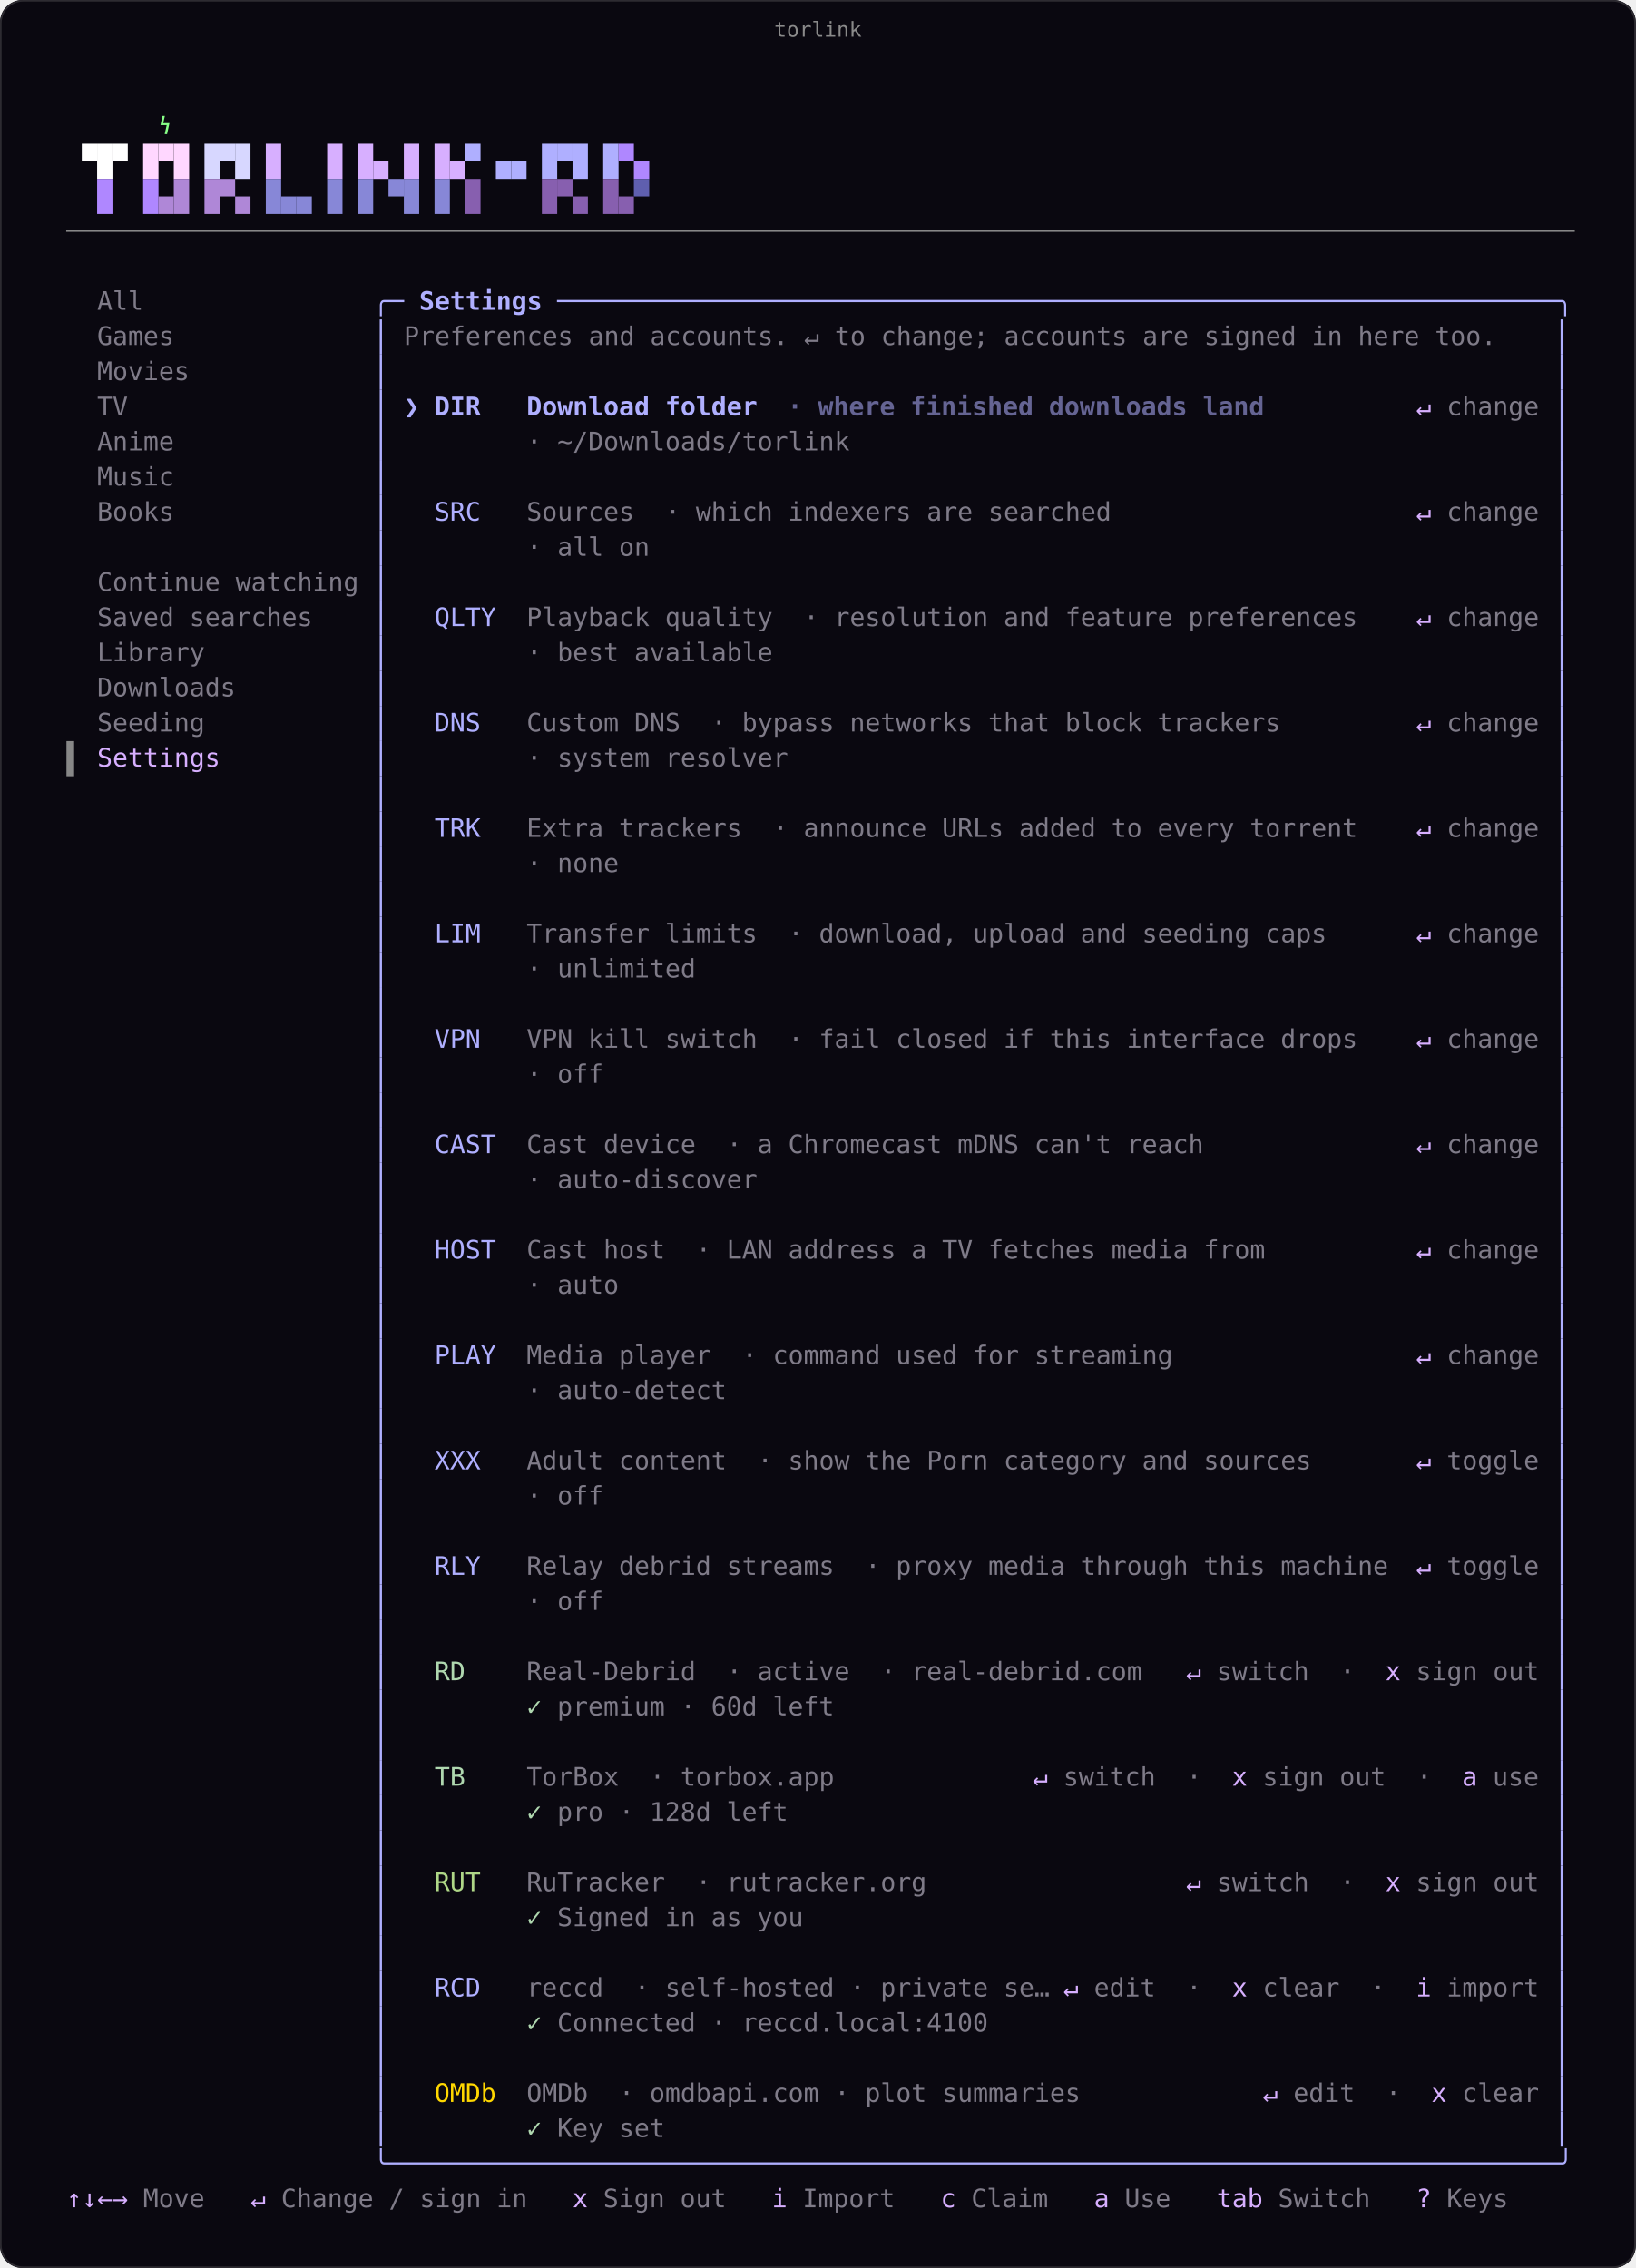
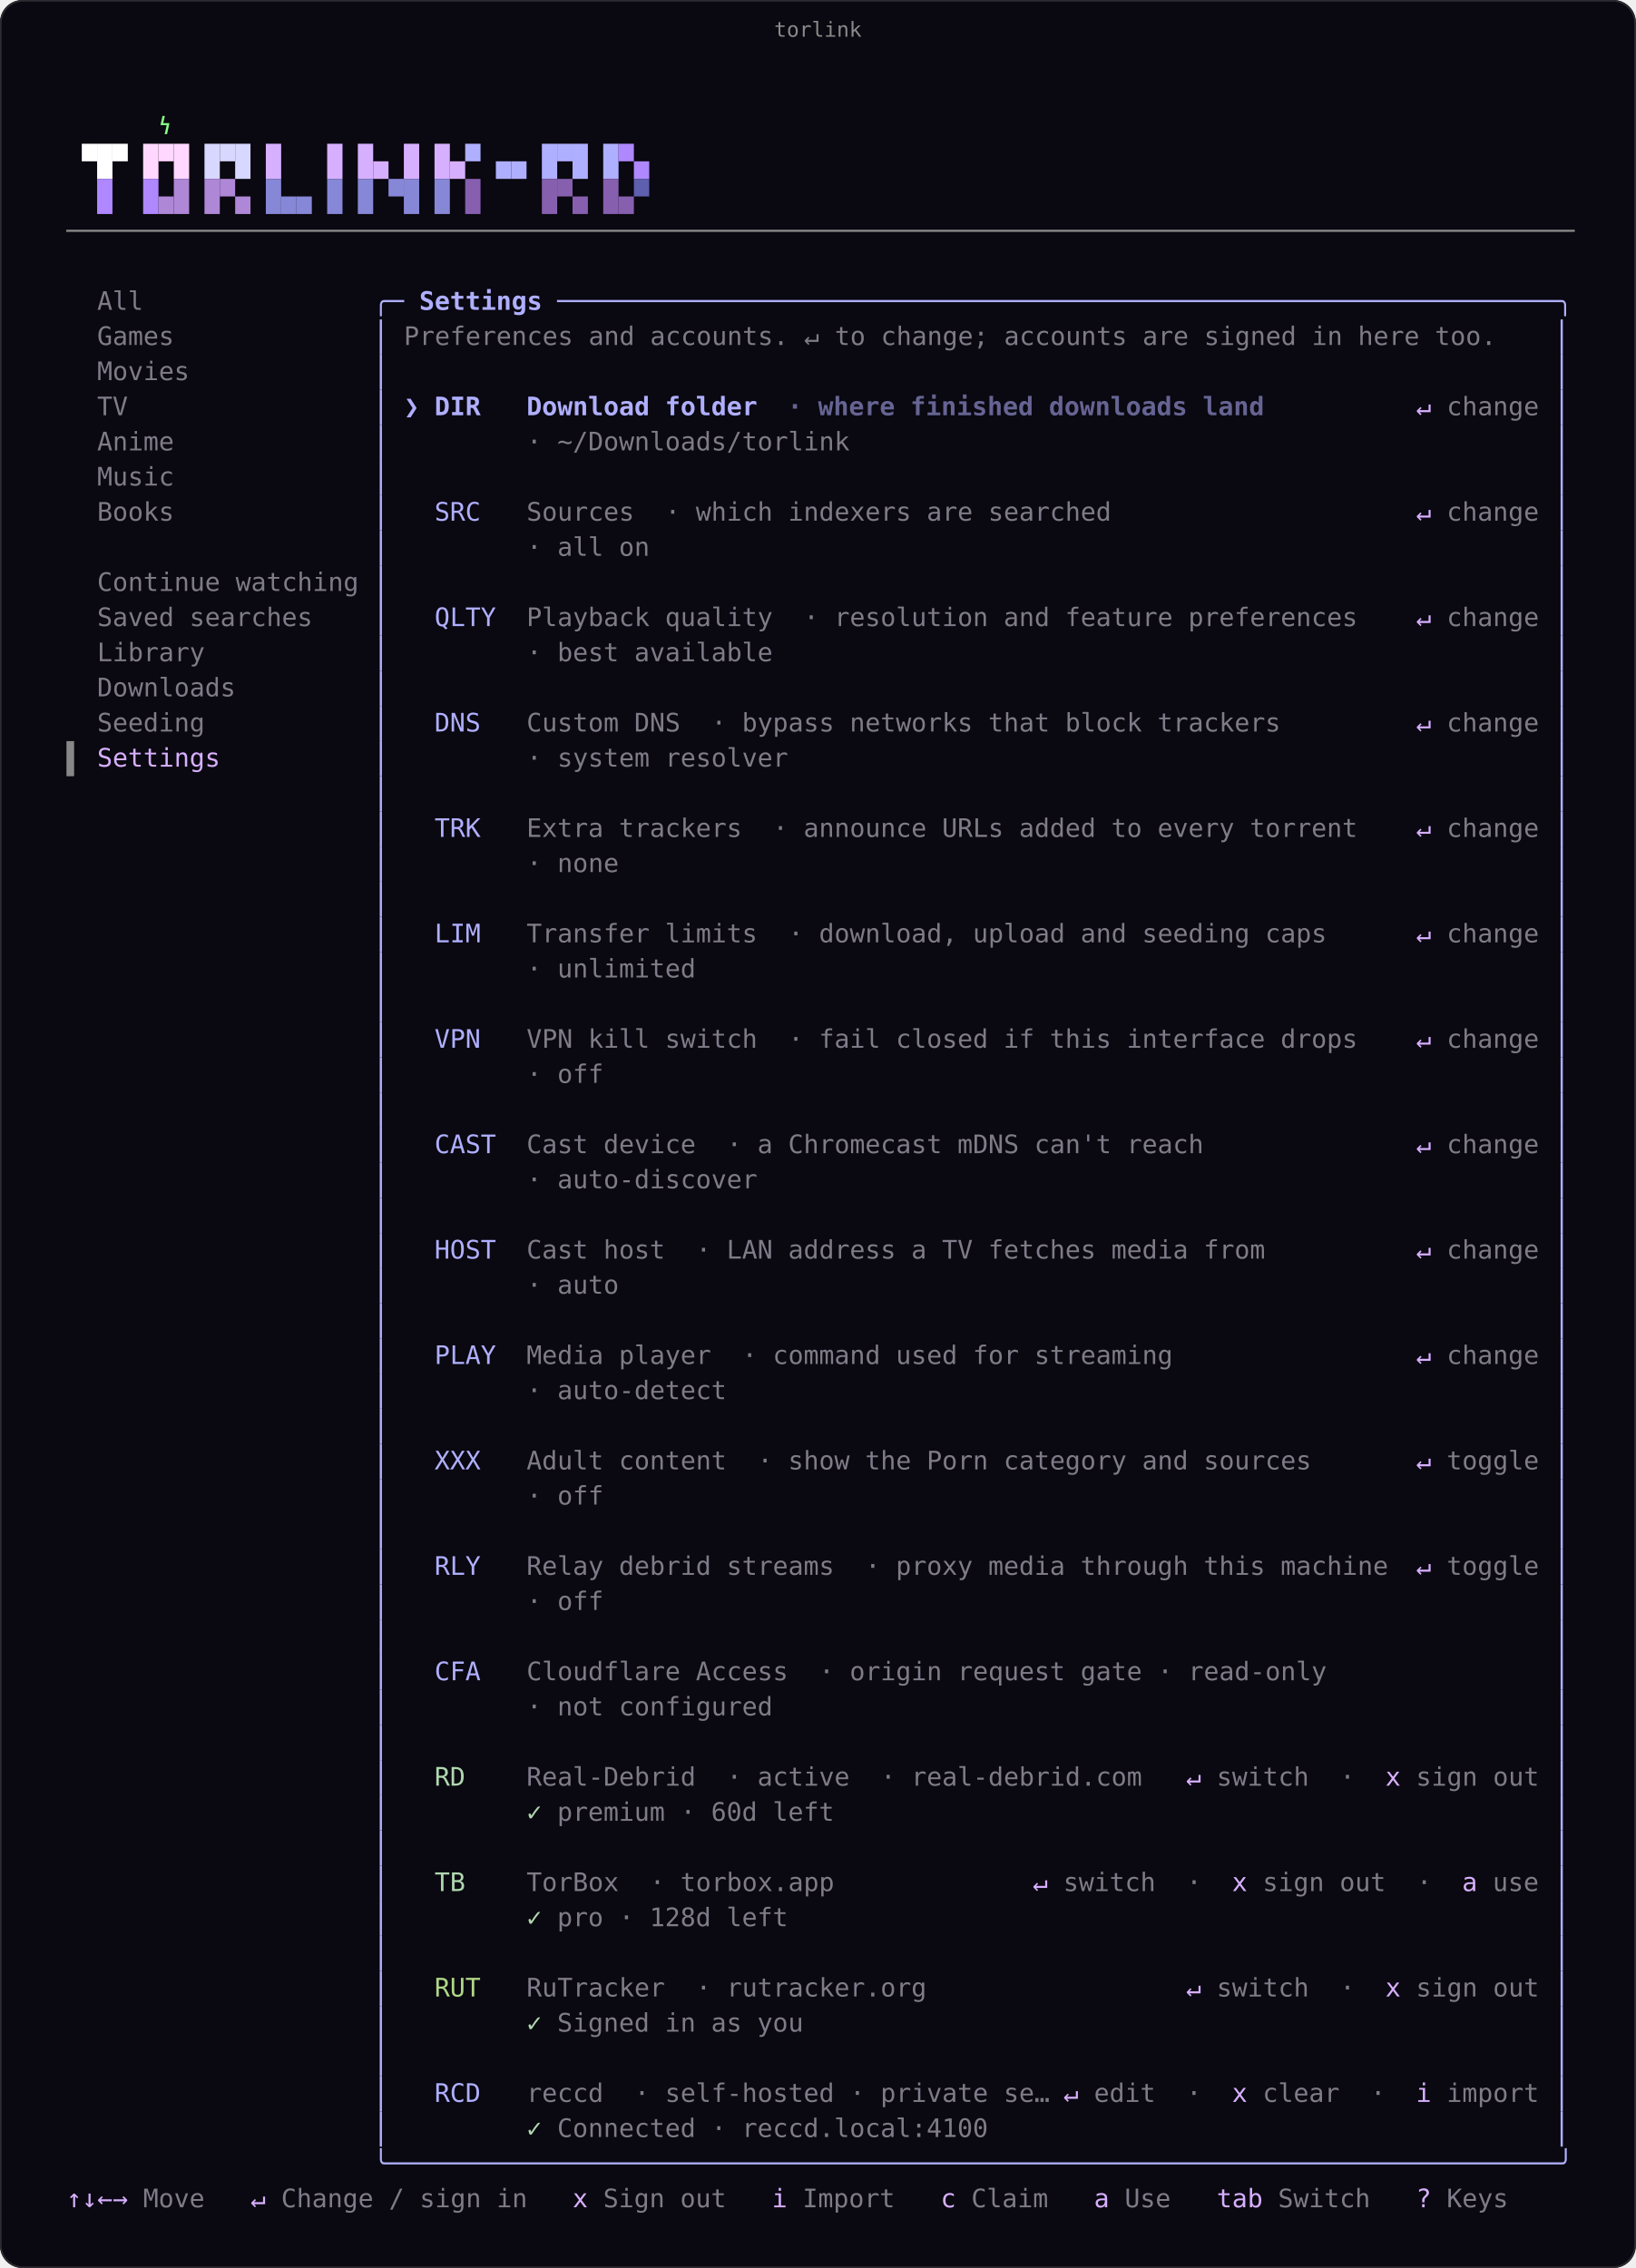
<svg xmlns="http://www.w3.org/2000/svg" width="1024" height="1420" viewBox="0 0 1024 1420" style="max-width: 1024px; width: 100%; height: auto;" role="img">
  <rect width="100%" height="100%" rx="14" fill="#0a0810" />
  <rect x="0.5" y="0.5" width="1023" height="1419" rx="14" fill="none" stroke="#2d2b31" stroke-width="1" />
  <text x="512" y="23" text-anchor="middle" font-family="ui-monospace, &quot;Cascadia Mono&quot;, &quot;SF Mono&quot;, Menlo, Consolas, &quot;DejaVu Sans Mono&quot;, monospace" font-size="13" fill="#8a8a8a">torlink</text>
  <g font-family="ui-monospace, &quot;Cascadia Mono&quot;, &quot;SF Mono&quot;, Menlo, Consolas, &quot;DejaVu Sans Mono&quot;, monospace" font-size="16" fill="#ddd8ea">
    <text x="99.2" y="84" textLength="9.6" lengthAdjust="spacingAndGlyphs" xml:space="preserve" fill="#87ff87" font-weight="600">𐓏</text>
    <rect x="51.2" y="90" width="9.6" height="11" fill="#ffffff" />
    <rect x="60.8" y="90" width="9.6" height="22" fill="#ffffff" />
    <rect x="70.4" y="90" width="9.6" height="11" fill="#ffffff" />
    <rect x="89.6" y="90" width="9.6" height="22" fill="#ffd7ff" />
    <rect x="99.2" y="90" width="9.6" height="11" fill="#ffd7ff" />
    <rect x="108.8" y="90" width="9.6" height="22" fill="#ffd7ff" />
    <rect x="128" y="90" width="9.6" height="22" fill="#d7d7ff" />
    <rect x="137.6" y="90" width="9.6" height="11" fill="#d7d7ff" />
    <rect x="147.2" y="90" width="9.6" height="22" fill="#d7d7ff" />
    <rect x="166.4" y="90" width="9.6" height="22" fill="#d7afff" />
    <rect x="204.8" y="90" width="9.6" height="22" fill="#d7afff" />
    <rect x="224" y="90" width="9.6" height="22" fill="#d7afff" />
    <rect x="233.6" y="101" width="9.6" height="11" fill="#d7afff" />
    <rect x="252.8" y="90" width="9.6" height="22" fill="#d7afff" />
    <rect x="272" y="90" width="9.6" height="22" fill="#d7afff" />
    <rect x="281.6" y="101" width="9.6" height="11" fill="#d7afff" />
    <rect x="291.2" y="90" width="9.6" height="11" fill="#afafff" />
    <rect x="310.4" y="101" width="9.6" height="11" fill="#afafff" />
    <rect x="320" y="101" width="9.6" height="11" fill="#afafff" />
    <rect x="339.2" y="90" width="9.6" height="22" fill="#afafff" />
    <rect x="348.8" y="90" width="9.6" height="11" fill="#afafff" />
    <rect x="358.4" y="90" width="9.6" height="22" fill="#afafff" />
    <rect x="377.6" y="90" width="9.6" height="22" fill="#afafff" />
    <rect x="387.2" y="90" width="9.6" height="11" fill="#af87ff" />
    <rect x="396.8" y="101" width="9.6" height="11" fill="#af87ff" />
    <rect x="60.8" y="112" width="9.6" height="22" fill="#af87ff" />
    <rect x="89.6" y="112" width="9.6" height="22" fill="#af87ff" />
    <rect x="99.2" y="123" width="9.6" height="11" fill="#af87d7" />
    <rect x="108.8" y="112" width="9.6" height="22" fill="#af87d7" />
    <rect x="128" y="112" width="9.6" height="22" fill="#af87d7" />
    <rect x="137.6" y="112" width="9.6" height="11" fill="#af87d7" />
    <rect x="147.2" y="123" width="9.6" height="11" fill="#af87d7" />
    <rect x="166.4" y="112" width="9.6" height="22" fill="#8787d7" />
    <rect x="176" y="123" width="9.6" height="11" fill="#8787d7" />
    <rect x="185.6" y="123" width="9.6" height="11" fill="#8787d7" />
    <rect x="204.8" y="112" width="9.6" height="22" fill="#8787d7" />
    <rect x="224" y="112" width="9.6" height="22" fill="#8787d7" />
    <rect x="243.2" y="112" width="9.6" height="11" fill="#8787d7" />
    <rect x="252.8" y="112" width="9.6" height="22" fill="#8787d7" />
    <rect x="272" y="112" width="9.6" height="22" fill="#8787d7" />
    <rect x="291.2" y="112" width="9.6" height="22" fill="#875faf" />
    <rect x="339.2" y="112" width="9.6" height="22" fill="#875faf" />
    <rect x="348.8" y="112" width="9.6" height="11" fill="#875faf" />
    <rect x="358.4" y="123" width="9.6" height="11" fill="#875faf" />
    <rect x="377.6" y="112" width="9.6" height="22" fill="#875faf" />
    <rect x="387.2" y="123" width="9.6" height="11" fill="#875faf" />
    <rect x="396.8" y="112" width="9.6" height="11" fill="#5f5faf" />
    <text x="41.6" y="150" textLength="940.8" lengthAdjust="spacingAndGlyphs" xml:space="preserve" fill="#878787">──────────────────────────────────────────────────────────────────────────────────────────────────</text>
    <text x="60.8" y="194" textLength="28.8" lengthAdjust="spacingAndGlyphs" xml:space="preserve" fill-opacity="0.55">All</text>
    <text x="233.6" y="194" textLength="19.2" lengthAdjust="spacingAndGlyphs" xml:space="preserve" fill="#afafff">╭─</text>
    <text x="262.4" y="194" textLength="76.8" lengthAdjust="spacingAndGlyphs" xml:space="preserve" fill="#afafff" font-weight="600">Settings</text>
    <text x="348.8" y="194" textLength="633.6" lengthAdjust="spacingAndGlyphs" xml:space="preserve" fill="#afafff">─────────────────────────────────────────────────────────────────╮</text>
    <text x="60.8" y="216" textLength="48" lengthAdjust="spacingAndGlyphs" xml:space="preserve" fill-opacity="0.55">Games</text>
    <rect x="237.7" y="200" width="1.4" height="22" fill="#afafff" />
    <text x="252.8" y="216" textLength="681.6" lengthAdjust="spacingAndGlyphs" xml:space="preserve" fill-opacity="0.55">Preferences and accounts. ↵ to change; accounts are signed in here too.</text>
    <rect x="976.9" y="200" width="1.4" height="22" fill="#afafff" />
    <text x="60.8" y="238" textLength="57.6" lengthAdjust="spacingAndGlyphs" xml:space="preserve" fill-opacity="0.55">Movies</text>
    <rect x="237.7" y="222" width="1.4" height="22" fill="#afafff" />
    <rect x="976.9" y="222" width="1.4" height="22" fill="#afafff" />
    <text x="60.8" y="260" textLength="19.2" lengthAdjust="spacingAndGlyphs" xml:space="preserve" fill-opacity="0.55">TV</text>
    <rect x="237.7" y="244" width="1.4" height="22" fill="#afafff" />
    <text x="252.8" y="260" textLength="9.6" lengthAdjust="spacingAndGlyphs" xml:space="preserve" fill="#afafff" font-weight="600">❯</text>
    <text x="272" y="260" textLength="28.8" lengthAdjust="spacingAndGlyphs" xml:space="preserve" fill="#afafff" font-weight="600">DIR</text>
    <text x="329.6" y="260" textLength="144" lengthAdjust="spacingAndGlyphs" xml:space="preserve" fill="#afafff" font-weight="600">Download folder</text>
    <text x="492.8" y="260" textLength="297.6" lengthAdjust="spacingAndGlyphs" xml:space="preserve" fill="#afafff" fill-opacity="0.55" font-weight="600">· where finished downloads land</text>
    <text x="886.4" y="260" textLength="9.6" lengthAdjust="spacingAndGlyphs" xml:space="preserve" fill="#d7afff">↵</text>
    <text x="905.6" y="260" textLength="57.6" lengthAdjust="spacingAndGlyphs" xml:space="preserve" fill-opacity="0.55">change</text>
    <rect x="976.9" y="244" width="1.4" height="22" fill="#afafff" />
    <text x="60.8" y="282" textLength="48" lengthAdjust="spacingAndGlyphs" xml:space="preserve" fill-opacity="0.55">Anime</text>
    <rect x="237.7" y="266" width="1.4" height="22" fill="#afafff" />
    <text x="329.6" y="282" textLength="201.6" lengthAdjust="spacingAndGlyphs" xml:space="preserve" fill-opacity="0.55">· ~/Downloads/torlink</text>
    <rect x="976.9" y="266" width="1.4" height="22" fill="#afafff" />
    <text x="60.8" y="304" textLength="48" lengthAdjust="spacingAndGlyphs" xml:space="preserve" fill-opacity="0.55">Music</text>
    <rect x="237.7" y="288" width="1.4" height="22" fill="#afafff" />
    <rect x="976.9" y="288" width="1.4" height="22" fill="#afafff" />
    <text x="60.8" y="326" textLength="48" lengthAdjust="spacingAndGlyphs" xml:space="preserve" fill-opacity="0.55">Books</text>
    <rect x="237.7" y="310" width="1.4" height="22" fill="#afafff" />
    <text x="272" y="326" textLength="28.8" lengthAdjust="spacingAndGlyphs" xml:space="preserve" fill="#afafff">SRC</text>
    <text x="329.6" y="326" textLength="364.8" lengthAdjust="spacingAndGlyphs" xml:space="preserve" fill-opacity="0.55">Sources  · which indexers are searched</text>
    <text x="886.4" y="326" textLength="9.6" lengthAdjust="spacingAndGlyphs" xml:space="preserve" fill="#d7afff">↵</text>
    <text x="905.6" y="326" textLength="57.6" lengthAdjust="spacingAndGlyphs" xml:space="preserve" fill-opacity="0.55">change</text>
    <rect x="976.9" y="310" width="1.4" height="22" fill="#afafff" />
    <rect x="237.7" y="332" width="1.4" height="22" fill="#afafff" />
    <text x="329.6" y="348" textLength="76.8" lengthAdjust="spacingAndGlyphs" xml:space="preserve" fill-opacity="0.55">· all on</text>
    <rect x="976.9" y="332" width="1.4" height="22" fill="#afafff" />
    <text x="60.8" y="370" textLength="163.2" lengthAdjust="spacingAndGlyphs" xml:space="preserve" fill-opacity="0.55">Continue watching</text>
    <rect x="237.7" y="354" width="1.4" height="22" fill="#afafff" />
    <rect x="976.9" y="354" width="1.4" height="22" fill="#afafff" />
    <text x="60.8" y="392" textLength="134.4" lengthAdjust="spacingAndGlyphs" xml:space="preserve" fill-opacity="0.55">Saved searches</text>
    <rect x="237.7" y="376" width="1.4" height="22" fill="#afafff" />
    <text x="272" y="392" textLength="38.4" lengthAdjust="spacingAndGlyphs" xml:space="preserve" fill="#afafff">QLTY</text>
    <text x="329.6" y="392" textLength="518.4" lengthAdjust="spacingAndGlyphs" xml:space="preserve" fill-opacity="0.55">Playback quality  · resolution and feature preferences</text>
    <text x="886.4" y="392" textLength="9.6" lengthAdjust="spacingAndGlyphs" xml:space="preserve" fill="#d7afff">↵</text>
    <text x="905.6" y="392" textLength="57.6" lengthAdjust="spacingAndGlyphs" xml:space="preserve" fill-opacity="0.55">change</text>
    <rect x="976.9" y="376" width="1.4" height="22" fill="#afafff" />
    <text x="60.8" y="414" textLength="67.2" lengthAdjust="spacingAndGlyphs" xml:space="preserve" fill-opacity="0.55">Library</text>
    <rect x="237.7" y="398" width="1.4" height="22" fill="#afafff" />
    <text x="329.6" y="414" textLength="153.6" lengthAdjust="spacingAndGlyphs" xml:space="preserve" fill-opacity="0.55">· best available</text>
    <rect x="976.9" y="398" width="1.4" height="22" fill="#afafff" />
    <text x="60.8" y="436" textLength="86.4" lengthAdjust="spacingAndGlyphs" xml:space="preserve" fill-opacity="0.55">Downloads</text>
    <rect x="237.7" y="420" width="1.4" height="22" fill="#afafff" />
    <rect x="976.9" y="420" width="1.4" height="22" fill="#afafff" />
    <text x="60.8" y="458" textLength="67.2" lengthAdjust="spacingAndGlyphs" xml:space="preserve" fill-opacity="0.55">Seeding</text>
    <rect x="237.7" y="442" width="1.4" height="22" fill="#afafff" />
    <text x="272" y="458" textLength="28.8" lengthAdjust="spacingAndGlyphs" xml:space="preserve" fill="#afafff">DNS</text>
    <text x="329.6" y="458" textLength="470.4" lengthAdjust="spacingAndGlyphs" xml:space="preserve" fill-opacity="0.55">Custom DNS  · bypass networks that block trackers</text>
    <text x="886.4" y="458" textLength="9.6" lengthAdjust="spacingAndGlyphs" xml:space="preserve" fill="#d7afff">↵</text>
    <text x="905.6" y="458" textLength="57.6" lengthAdjust="spacingAndGlyphs" xml:space="preserve" fill-opacity="0.55">change</text>
    <rect x="976.9" y="442" width="1.4" height="22" fill="#afafff" />
    <rect x="41.6" y="464" width="4.8" height="22" fill="#878787" />
    <text x="60.8" y="480" textLength="76.8" lengthAdjust="spacingAndGlyphs" xml:space="preserve" fill="#d7afff">Settings</text>
    <rect x="237.7" y="464" width="1.4" height="22" fill="#afafff" />
    <text x="329.6" y="480" textLength="163.2" lengthAdjust="spacingAndGlyphs" xml:space="preserve" fill-opacity="0.55">· system resolver</text>
    <rect x="976.9" y="464" width="1.4" height="22" fill="#afafff" />
    <rect x="237.7" y="486" width="1.4" height="22" fill="#afafff" />
    <rect x="976.9" y="486" width="1.4" height="22" fill="#afafff" />
    <rect x="237.7" y="508" width="1.4" height="22" fill="#afafff" />
    <text x="272" y="524" textLength="28.8" lengthAdjust="spacingAndGlyphs" xml:space="preserve" fill="#afafff">TRK</text>
    <text x="329.6" y="524" textLength="518.4" lengthAdjust="spacingAndGlyphs" xml:space="preserve" fill-opacity="0.55">Extra trackers  · announce URLs added to every torrent</text>
    <text x="886.4" y="524" textLength="9.6" lengthAdjust="spacingAndGlyphs" xml:space="preserve" fill="#d7afff">↵</text>
    <text x="905.6" y="524" textLength="57.6" lengthAdjust="spacingAndGlyphs" xml:space="preserve" fill-opacity="0.55">change</text>
    <rect x="976.9" y="508" width="1.4" height="22" fill="#afafff" />
    <rect x="237.7" y="530" width="1.4" height="22" fill="#afafff" />
    <text x="329.6" y="546" textLength="57.6" lengthAdjust="spacingAndGlyphs" xml:space="preserve" fill-opacity="0.55">· none</text>
    <rect x="976.9" y="530" width="1.4" height="22" fill="#afafff" />
    <rect x="237.7" y="552" width="1.4" height="22" fill="#afafff" />
    <rect x="976.9" y="552" width="1.4" height="22" fill="#afafff" />
    <rect x="237.7" y="574" width="1.4" height="22" fill="#afafff" />
    <text x="272" y="590" textLength="28.8" lengthAdjust="spacingAndGlyphs" xml:space="preserve" fill="#afafff">LIM</text>
    <text x="329.6" y="590" textLength="499.2" lengthAdjust="spacingAndGlyphs" xml:space="preserve" fill-opacity="0.55">Transfer limits  · download, upload and seeding caps</text>
    <text x="886.4" y="590" textLength="9.6" lengthAdjust="spacingAndGlyphs" xml:space="preserve" fill="#d7afff">↵</text>
    <text x="905.6" y="590" textLength="57.6" lengthAdjust="spacingAndGlyphs" xml:space="preserve" fill-opacity="0.55">change</text>
    <rect x="976.9" y="574" width="1.4" height="22" fill="#afafff" />
    <rect x="237.7" y="596" width="1.4" height="22" fill="#afafff" />
    <text x="329.6" y="612" textLength="105.6" lengthAdjust="spacingAndGlyphs" xml:space="preserve" fill-opacity="0.55">· unlimited</text>
    <rect x="976.9" y="596" width="1.4" height="22" fill="#afafff" />
    <rect x="237.7" y="618" width="1.4" height="22" fill="#afafff" />
    <rect x="976.9" y="618" width="1.4" height="22" fill="#afafff" />
    <rect x="237.7" y="640" width="1.4" height="22" fill="#afafff" />
    <text x="272" y="656" textLength="28.8" lengthAdjust="spacingAndGlyphs" xml:space="preserve" fill="#afafff">VPN</text>
    <text x="329.6" y="656" textLength="518.4" lengthAdjust="spacingAndGlyphs" xml:space="preserve" fill-opacity="0.55">VPN kill switch  · fail closed if this interface drops</text>
    <text x="886.4" y="656" textLength="9.6" lengthAdjust="spacingAndGlyphs" xml:space="preserve" fill="#d7afff">↵</text>
    <text x="905.6" y="656" textLength="57.6" lengthAdjust="spacingAndGlyphs" xml:space="preserve" fill-opacity="0.55">change</text>
    <rect x="976.9" y="640" width="1.4" height="22" fill="#afafff" />
    <rect x="237.7" y="662" width="1.4" height="22" fill="#afafff" />
    <text x="329.6" y="678" textLength="48" lengthAdjust="spacingAndGlyphs" xml:space="preserve" fill-opacity="0.55">· off</text>
    <rect x="976.9" y="662" width="1.4" height="22" fill="#afafff" />
    <rect x="237.7" y="684" width="1.4" height="22" fill="#afafff" />
    <rect x="976.9" y="684" width="1.4" height="22" fill="#afafff" />
    <rect x="237.7" y="706" width="1.4" height="22" fill="#afafff" />
    <text x="272" y="722" textLength="38.4" lengthAdjust="spacingAndGlyphs" xml:space="preserve" fill="#afafff">CAST</text>
    <text x="329.6" y="722" textLength="422.4" lengthAdjust="spacingAndGlyphs" xml:space="preserve" fill-opacity="0.55">Cast device  · a Chromecast mDNS can't reach</text>
    <text x="886.4" y="722" textLength="9.6" lengthAdjust="spacingAndGlyphs" xml:space="preserve" fill="#d7afff">↵</text>
    <text x="905.6" y="722" textLength="57.6" lengthAdjust="spacingAndGlyphs" xml:space="preserve" fill-opacity="0.55">change</text>
    <rect x="976.9" y="706" width="1.4" height="22" fill="#afafff" />
    <rect x="237.7" y="728" width="1.4" height="22" fill="#afafff" />
    <text x="329.6" y="744" textLength="144" lengthAdjust="spacingAndGlyphs" xml:space="preserve" fill-opacity="0.55">· auto-discover</text>
    <rect x="976.9" y="728" width="1.4" height="22" fill="#afafff" />
    <rect x="237.7" y="750" width="1.4" height="22" fill="#afafff" />
    <rect x="976.9" y="750" width="1.4" height="22" fill="#afafff" />
    <rect x="237.7" y="772" width="1.4" height="22" fill="#afafff" />
    <text x="272" y="788" textLength="38.4" lengthAdjust="spacingAndGlyphs" xml:space="preserve" fill="#afafff">HOST</text>
    <text x="329.6" y="788" textLength="460.8" lengthAdjust="spacingAndGlyphs" xml:space="preserve" fill-opacity="0.55">Cast host  · LAN address a TV fetches media from</text>
    <text x="886.4" y="788" textLength="9.6" lengthAdjust="spacingAndGlyphs" xml:space="preserve" fill="#d7afff">↵</text>
    <text x="905.6" y="788" textLength="57.6" lengthAdjust="spacingAndGlyphs" xml:space="preserve" fill-opacity="0.55">change</text>
    <rect x="976.9" y="772" width="1.4" height="22" fill="#afafff" />
    <rect x="237.7" y="794" width="1.4" height="22" fill="#afafff" />
    <text x="329.6" y="810" textLength="57.6" lengthAdjust="spacingAndGlyphs" xml:space="preserve" fill-opacity="0.55">· auto</text>
    <rect x="976.9" y="794" width="1.4" height="22" fill="#afafff" />
    <rect x="237.7" y="816" width="1.4" height="22" fill="#afafff" />
    <rect x="976.9" y="816" width="1.4" height="22" fill="#afafff" />
    <rect x="237.7" y="838" width="1.4" height="22" fill="#afafff" />
    <text x="272" y="854" textLength="38.4" lengthAdjust="spacingAndGlyphs" xml:space="preserve" fill="#afafff">PLAY</text>
    <text x="329.6" y="854" textLength="403.2" lengthAdjust="spacingAndGlyphs" xml:space="preserve" fill-opacity="0.55">Media player  · command used for streaming</text>
    <text x="886.4" y="854" textLength="9.6" lengthAdjust="spacingAndGlyphs" xml:space="preserve" fill="#d7afff">↵</text>
    <text x="905.6" y="854" textLength="57.6" lengthAdjust="spacingAndGlyphs" xml:space="preserve" fill-opacity="0.55">change</text>
    <rect x="976.9" y="838" width="1.4" height="22" fill="#afafff" />
    <rect x="237.7" y="860" width="1.4" height="22" fill="#afafff" />
    <text x="329.6" y="876" textLength="124.8" lengthAdjust="spacingAndGlyphs" xml:space="preserve" fill-opacity="0.55">· auto-detect</text>
    <rect x="976.9" y="860" width="1.4" height="22" fill="#afafff" />
    <rect x="237.7" y="882" width="1.4" height="22" fill="#afafff" />
    <rect x="976.9" y="882" width="1.4" height="22" fill="#afafff" />
    <rect x="237.7" y="904" width="1.4" height="22" fill="#afafff" />
    <text x="272" y="920" textLength="28.8" lengthAdjust="spacingAndGlyphs" xml:space="preserve" fill="#afafff">XXX</text>
    <text x="329.6" y="920" textLength="489.6" lengthAdjust="spacingAndGlyphs" xml:space="preserve" fill-opacity="0.55">Adult content  · show the Porn category and sources</text>
    <text x="886.4" y="920" textLength="9.6" lengthAdjust="spacingAndGlyphs" xml:space="preserve" fill="#d7afff">↵</text>
    <text x="905.6" y="920" textLength="57.6" lengthAdjust="spacingAndGlyphs" xml:space="preserve" fill-opacity="0.55">toggle</text>
    <rect x="976.9" y="904" width="1.4" height="22" fill="#afafff" />
    <rect x="237.7" y="926" width="1.4" height="22" fill="#afafff" />
    <text x="329.6" y="942" textLength="48" lengthAdjust="spacingAndGlyphs" xml:space="preserve" fill-opacity="0.55">· off</text>
    <rect x="976.9" y="926" width="1.4" height="22" fill="#afafff" />
    <rect x="237.7" y="948" width="1.4" height="22" fill="#afafff" />
    <rect x="976.9" y="948" width="1.4" height="22" fill="#afafff" />
    <rect x="237.7" y="970" width="1.4" height="22" fill="#afafff" />
    <text x="272" y="986" textLength="28.8" lengthAdjust="spacingAndGlyphs" xml:space="preserve" fill="#afafff">RLY</text>
    <text x="329.6" y="986" textLength="537.6" lengthAdjust="spacingAndGlyphs" xml:space="preserve" fill-opacity="0.55">Relay debrid streams  · proxy media through this machine</text>
    <text x="886.4" y="986" textLength="9.6" lengthAdjust="spacingAndGlyphs" xml:space="preserve" fill="#d7afff">↵</text>
    <text x="905.6" y="986" textLength="57.6" lengthAdjust="spacingAndGlyphs" xml:space="preserve" fill-opacity="0.55">toggle</text>
    <rect x="976.9" y="970" width="1.4" height="22" fill="#afafff" />
    <rect x="237.7" y="992" width="1.4" height="22" fill="#afafff" />
    <text x="329.6" y="1008" textLength="48" lengthAdjust="spacingAndGlyphs" xml:space="preserve" fill-opacity="0.55">· off</text>
    <rect x="976.9" y="992" width="1.4" height="22" fill="#afafff" />
    <rect x="237.7" y="1014" width="1.4" height="22" fill="#afafff" />
    <rect x="976.9" y="1014" width="1.4" height="22" fill="#afafff" />
    <rect x="237.7" y="1036" width="1.4" height="22" fill="#afafff" />
-     <text x="272" y="1052" textLength="19.2" lengthAdjust="spacingAndGlyphs" xml:space="preserve" fill="#afd7af">RD</text>
-     <text x="329.6" y="1052" textLength="384" lengthAdjust="spacingAndGlyphs" xml:space="preserve" fill-opacity="0.55">Real-Debrid  · active  · real-debrid.com</text>
-     <text x="742.4" y="1052" textLength="9.6" lengthAdjust="spacingAndGlyphs" xml:space="preserve" fill="#d7afff">↵</text>
-     <text x="761.6" y="1052" textLength="86.4" lengthAdjust="spacingAndGlyphs" xml:space="preserve" fill-opacity="0.55">switch  ·</text>
-     <text x="867.2" y="1052" textLength="9.6" lengthAdjust="spacingAndGlyphs" xml:space="preserve" fill="#d7afff">x</text>
-     <text x="886.4" y="1052" textLength="76.8" lengthAdjust="spacingAndGlyphs" xml:space="preserve" fill-opacity="0.55">sign out</text>
+     <text x="272" y="1052" textLength="28.8" lengthAdjust="spacingAndGlyphs" xml:space="preserve" fill="#afafff">CFA</text>
+     <text x="329.6" y="1052" textLength="499.2" lengthAdjust="spacingAndGlyphs" xml:space="preserve" fill-opacity="0.55">Cloudflare Access  · origin request gate · read-only</text>
    <rect x="976.9" y="1036" width="1.4" height="22" fill="#afafff" />
    <rect x="237.7" y="1058" width="1.4" height="22" fill="#afafff" />
-     <text x="329.6" y="1074" textLength="9.6" lengthAdjust="spacingAndGlyphs" xml:space="preserve" fill="#afd7af">✓</text>
-     <text x="348.8" y="1074" textLength="172.8" lengthAdjust="spacingAndGlyphs" xml:space="preserve" fill-opacity="0.55">premium · 60d left</text>
+     <text x="329.6" y="1074" textLength="153.6" lengthAdjust="spacingAndGlyphs" xml:space="preserve" fill-opacity="0.55">· not configured</text>
    <rect x="976.9" y="1058" width="1.4" height="22" fill="#afafff" />
    <rect x="237.7" y="1080" width="1.4" height="22" fill="#afafff" />
    <rect x="976.9" y="1080" width="1.4" height="22" fill="#afafff" />
    <rect x="237.7" y="1102" width="1.4" height="22" fill="#afafff" />
-     <text x="272" y="1118" textLength="19.2" lengthAdjust="spacingAndGlyphs" xml:space="preserve" fill="#afd7af">TB</text>
-     <text x="329.6" y="1118" textLength="192" lengthAdjust="spacingAndGlyphs" xml:space="preserve" fill-opacity="0.55">TorBox  · torbox.app</text>
-     <text x="646.4" y="1118" textLength="9.6" lengthAdjust="spacingAndGlyphs" xml:space="preserve" fill="#d7afff">↵</text>
-     <text x="665.6" y="1118" textLength="86.4" lengthAdjust="spacingAndGlyphs" xml:space="preserve" fill-opacity="0.55">switch  ·</text>
-     <text x="771.2" y="1118" textLength="9.6" lengthAdjust="spacingAndGlyphs" xml:space="preserve" fill="#d7afff">x</text>
-     <text x="790.4" y="1118" textLength="105.6" lengthAdjust="spacingAndGlyphs" xml:space="preserve" fill-opacity="0.55">sign out  ·</text>
-     <text x="915.2" y="1118" textLength="9.6" lengthAdjust="spacingAndGlyphs" xml:space="preserve" fill="#d7afff">a</text>
-     <text x="934.4" y="1118" textLength="28.8" lengthAdjust="spacingAndGlyphs" xml:space="preserve" fill-opacity="0.55">use</text>
+     <text x="272" y="1118" textLength="19.2" lengthAdjust="spacingAndGlyphs" xml:space="preserve" fill="#afd7af">RD</text>
+     <text x="329.6" y="1118" textLength="384" lengthAdjust="spacingAndGlyphs" xml:space="preserve" fill-opacity="0.55">Real-Debrid  · active  · real-debrid.com</text>
+     <text x="742.4" y="1118" textLength="9.6" lengthAdjust="spacingAndGlyphs" xml:space="preserve" fill="#d7afff">↵</text>
+     <text x="761.6" y="1118" textLength="86.4" lengthAdjust="spacingAndGlyphs" xml:space="preserve" fill-opacity="0.55">switch  ·</text>
+     <text x="867.2" y="1118" textLength="9.6" lengthAdjust="spacingAndGlyphs" xml:space="preserve" fill="#d7afff">x</text>
+     <text x="886.4" y="1118" textLength="76.8" lengthAdjust="spacingAndGlyphs" xml:space="preserve" fill-opacity="0.55">sign out</text>
    <rect x="976.9" y="1102" width="1.4" height="22" fill="#afafff" />
    <rect x="237.7" y="1124" width="1.4" height="22" fill="#afafff" />
    <text x="329.6" y="1140" textLength="9.6" lengthAdjust="spacingAndGlyphs" xml:space="preserve" fill="#afd7af">✓</text>
-     <text x="348.8" y="1140" textLength="144" lengthAdjust="spacingAndGlyphs" xml:space="preserve" fill-opacity="0.55">pro · 128d left</text>
+     <text x="348.8" y="1140" textLength="172.8" lengthAdjust="spacingAndGlyphs" xml:space="preserve" fill-opacity="0.55">premium · 60d left</text>
    <rect x="976.9" y="1124" width="1.4" height="22" fill="#afafff" />
    <rect x="237.7" y="1146" width="1.4" height="22" fill="#afafff" />
    <rect x="976.9" y="1146" width="1.4" height="22" fill="#afafff" />
    <rect x="237.7" y="1168" width="1.4" height="22" fill="#afafff" />
-     <text x="272" y="1184" textLength="28.8" lengthAdjust="spacingAndGlyphs" xml:space="preserve" fill="#afd787">RUT</text>
-     <text x="329.6" y="1184" textLength="249.6" lengthAdjust="spacingAndGlyphs" xml:space="preserve" fill-opacity="0.55">RuTracker  · rutracker.org</text>
-     <text x="742.4" y="1184" textLength="9.6" lengthAdjust="spacingAndGlyphs" xml:space="preserve" fill="#d7afff">↵</text>
-     <text x="761.6" y="1184" textLength="86.4" lengthAdjust="spacingAndGlyphs" xml:space="preserve" fill-opacity="0.55">switch  ·</text>
-     <text x="867.2" y="1184" textLength="9.6" lengthAdjust="spacingAndGlyphs" xml:space="preserve" fill="#d7afff">x</text>
-     <text x="886.4" y="1184" textLength="76.8" lengthAdjust="spacingAndGlyphs" xml:space="preserve" fill-opacity="0.55">sign out</text>
+     <text x="272" y="1184" textLength="19.2" lengthAdjust="spacingAndGlyphs" xml:space="preserve" fill="#afd7af">TB</text>
+     <text x="329.6" y="1184" textLength="192" lengthAdjust="spacingAndGlyphs" xml:space="preserve" fill-opacity="0.55">TorBox  · torbox.app</text>
+     <text x="646.4" y="1184" textLength="9.6" lengthAdjust="spacingAndGlyphs" xml:space="preserve" fill="#d7afff">↵</text>
+     <text x="665.6" y="1184" textLength="86.4" lengthAdjust="spacingAndGlyphs" xml:space="preserve" fill-opacity="0.55">switch  ·</text>
+     <text x="771.2" y="1184" textLength="9.6" lengthAdjust="spacingAndGlyphs" xml:space="preserve" fill="#d7afff">x</text>
+     <text x="790.4" y="1184" textLength="105.6" lengthAdjust="spacingAndGlyphs" xml:space="preserve" fill-opacity="0.55">sign out  ·</text>
+     <text x="915.2" y="1184" textLength="9.6" lengthAdjust="spacingAndGlyphs" xml:space="preserve" fill="#d7afff">a</text>
+     <text x="934.4" y="1184" textLength="28.8" lengthAdjust="spacingAndGlyphs" xml:space="preserve" fill-opacity="0.55">use</text>
    <rect x="976.9" y="1168" width="1.4" height="22" fill="#afafff" />
    <rect x="237.7" y="1190" width="1.4" height="22" fill="#afafff" />
    <text x="329.6" y="1206" textLength="9.6" lengthAdjust="spacingAndGlyphs" xml:space="preserve" fill="#afd7af">✓</text>
-     <text x="348.8" y="1206" textLength="153.6" lengthAdjust="spacingAndGlyphs" xml:space="preserve" fill-opacity="0.55">Signed in as you</text>
+     <text x="348.8" y="1206" textLength="144" lengthAdjust="spacingAndGlyphs" xml:space="preserve" fill-opacity="0.55">pro · 128d left</text>
    <rect x="976.9" y="1190" width="1.4" height="22" fill="#afafff" />
    <rect x="237.7" y="1212" width="1.4" height="22" fill="#afafff" />
    <rect x="976.9" y="1212" width="1.4" height="22" fill="#afafff" />
    <rect x="237.7" y="1234" width="1.4" height="22" fill="#afafff" />
-     <text x="272" y="1250" textLength="28.8" lengthAdjust="spacingAndGlyphs" xml:space="preserve" fill="#afafff">RCD</text>
-     <text x="329.6" y="1250" textLength="326.4" lengthAdjust="spacingAndGlyphs" xml:space="preserve" fill-opacity="0.55">reccd  · self-hosted · private se…</text>
-     <text x="665.6" y="1250" textLength="9.6" lengthAdjust="spacingAndGlyphs" xml:space="preserve" fill="#d7afff">↵</text>
-     <text x="684.8" y="1250" textLength="67.2" lengthAdjust="spacingAndGlyphs" xml:space="preserve" fill-opacity="0.55">edit  ·</text>
-     <text x="771.2" y="1250" textLength="9.6" lengthAdjust="spacingAndGlyphs" xml:space="preserve" fill="#d7afff">x</text>
-     <text x="790.4" y="1250" textLength="76.8" lengthAdjust="spacingAndGlyphs" xml:space="preserve" fill-opacity="0.55">clear  ·</text>
-     <text x="886.4" y="1250" textLength="9.6" lengthAdjust="spacingAndGlyphs" xml:space="preserve" fill="#d7afff">i</text>
-     <text x="905.6" y="1250" textLength="57.6" lengthAdjust="spacingAndGlyphs" xml:space="preserve" fill-opacity="0.55">import</text>
+     <text x="272" y="1250" textLength="28.8" lengthAdjust="spacingAndGlyphs" xml:space="preserve" fill="#afd787">RUT</text>
+     <text x="329.6" y="1250" textLength="249.6" lengthAdjust="spacingAndGlyphs" xml:space="preserve" fill-opacity="0.55">RuTracker  · rutracker.org</text>
+     <text x="742.4" y="1250" textLength="9.6" lengthAdjust="spacingAndGlyphs" xml:space="preserve" fill="#d7afff">↵</text>
+     <text x="761.6" y="1250" textLength="86.4" lengthAdjust="spacingAndGlyphs" xml:space="preserve" fill-opacity="0.55">switch  ·</text>
+     <text x="867.2" y="1250" textLength="9.6" lengthAdjust="spacingAndGlyphs" xml:space="preserve" fill="#d7afff">x</text>
+     <text x="886.4" y="1250" textLength="76.8" lengthAdjust="spacingAndGlyphs" xml:space="preserve" fill-opacity="0.55">sign out</text>
    <rect x="976.9" y="1234" width="1.4" height="22" fill="#afafff" />
    <rect x="237.7" y="1256" width="1.4" height="22" fill="#afafff" />
    <text x="329.6" y="1272" textLength="9.6" lengthAdjust="spacingAndGlyphs" xml:space="preserve" fill="#afd7af">✓</text>
-     <text x="348.8" y="1272" textLength="268.8" lengthAdjust="spacingAndGlyphs" xml:space="preserve" fill-opacity="0.55">Connected · reccd.local:4100</text>
+     <text x="348.8" y="1272" textLength="153.6" lengthAdjust="spacingAndGlyphs" xml:space="preserve" fill-opacity="0.55">Signed in as you</text>
    <rect x="976.9" y="1256" width="1.4" height="22" fill="#afafff" />
    <rect x="237.7" y="1278" width="1.4" height="22" fill="#afafff" />
    <rect x="976.9" y="1278" width="1.4" height="22" fill="#afafff" />
    <rect x="237.7" y="1300" width="1.4" height="22" fill="#afafff" />
-     <text x="272" y="1316" textLength="38.4" lengthAdjust="spacingAndGlyphs" xml:space="preserve" fill="#ffd700">OMDb</text>
-     <text x="329.6" y="1316" textLength="345.6" lengthAdjust="spacingAndGlyphs" xml:space="preserve" fill-opacity="0.55">OMDb  · omdbapi.com · plot summaries</text>
-     <text x="790.4" y="1316" textLength="9.6" lengthAdjust="spacingAndGlyphs" xml:space="preserve" fill="#d7afff">↵</text>
-     <text x="809.6" y="1316" textLength="67.2" lengthAdjust="spacingAndGlyphs" xml:space="preserve" fill-opacity="0.55">edit  ·</text>
-     <text x="896" y="1316" textLength="9.6" lengthAdjust="spacingAndGlyphs" xml:space="preserve" fill="#d7afff">x</text>
-     <text x="915.2" y="1316" textLength="48" lengthAdjust="spacingAndGlyphs" xml:space="preserve" fill-opacity="0.55">clear</text>
+     <text x="272" y="1316" textLength="28.8" lengthAdjust="spacingAndGlyphs" xml:space="preserve" fill="#afafff">RCD</text>
+     <text x="329.6" y="1316" textLength="326.4" lengthAdjust="spacingAndGlyphs" xml:space="preserve" fill-opacity="0.55">reccd  · self-hosted · private se…</text>
+     <text x="665.6" y="1316" textLength="9.6" lengthAdjust="spacingAndGlyphs" xml:space="preserve" fill="#d7afff">↵</text>
+     <text x="684.8" y="1316" textLength="67.2" lengthAdjust="spacingAndGlyphs" xml:space="preserve" fill-opacity="0.55">edit  ·</text>
+     <text x="771.2" y="1316" textLength="9.6" lengthAdjust="spacingAndGlyphs" xml:space="preserve" fill="#d7afff">x</text>
+     <text x="790.4" y="1316" textLength="76.8" lengthAdjust="spacingAndGlyphs" xml:space="preserve" fill-opacity="0.55">clear  ·</text>
+     <text x="886.4" y="1316" textLength="9.6" lengthAdjust="spacingAndGlyphs" xml:space="preserve" fill="#d7afff">i</text>
+     <text x="905.6" y="1316" textLength="57.6" lengthAdjust="spacingAndGlyphs" xml:space="preserve" fill-opacity="0.55">import</text>
    <rect x="976.9" y="1300" width="1.4" height="22" fill="#afafff" />
    <rect x="237.7" y="1322" width="1.4" height="22" fill="#afafff" />
    <text x="329.6" y="1338" textLength="9.6" lengthAdjust="spacingAndGlyphs" xml:space="preserve" fill="#afd7af">✓</text>
-     <text x="348.8" y="1338" textLength="67.2" lengthAdjust="spacingAndGlyphs" xml:space="preserve" fill-opacity="0.55">Key set</text>
+     <text x="348.8" y="1338" textLength="268.8" lengthAdjust="spacingAndGlyphs" xml:space="preserve" fill-opacity="0.55">Connected · reccd.local:4100</text>
    <rect x="976.9" y="1322" width="1.4" height="22" fill="#afafff" />
    <text x="233.6" y="1360" textLength="748.8" lengthAdjust="spacingAndGlyphs" xml:space="preserve" fill="#afafff">╰────────────────────────────────────────────────────────────────────────────╯</text>
    <text x="41.6" y="1382" textLength="38.4" lengthAdjust="spacingAndGlyphs" xml:space="preserve" fill="#d7afff">↑↓←→</text>
    <text x="89.6" y="1382" textLength="38.4" lengthAdjust="spacingAndGlyphs" xml:space="preserve" fill-opacity="0.55">Move</text>
    <text x="156.8" y="1382" textLength="9.6" lengthAdjust="spacingAndGlyphs" xml:space="preserve" fill="#d7afff">↵</text>
    <text x="176" y="1382" textLength="153.6" lengthAdjust="spacingAndGlyphs" xml:space="preserve" fill-opacity="0.55">Change / sign in</text>
    <text x="358.4" y="1382" textLength="9.6" lengthAdjust="spacingAndGlyphs" xml:space="preserve" fill="#d7afff">x</text>
    <text x="377.6" y="1382" textLength="76.8" lengthAdjust="spacingAndGlyphs" xml:space="preserve" fill-opacity="0.55">Sign out</text>
    <text x="483.2" y="1382" textLength="9.6" lengthAdjust="spacingAndGlyphs" xml:space="preserve" fill="#d7afff">i</text>
    <text x="502.4" y="1382" textLength="57.6" lengthAdjust="spacingAndGlyphs" xml:space="preserve" fill-opacity="0.55">Import</text>
    <text x="588.8" y="1382" textLength="9.6" lengthAdjust="spacingAndGlyphs" xml:space="preserve" fill="#d7afff">c</text>
    <text x="608" y="1382" textLength="48" lengthAdjust="spacingAndGlyphs" xml:space="preserve" fill-opacity="0.55">Claim</text>
    <text x="684.8" y="1382" textLength="9.6" lengthAdjust="spacingAndGlyphs" xml:space="preserve" fill="#d7afff">a</text>
    <text x="704" y="1382" textLength="28.8" lengthAdjust="spacingAndGlyphs" xml:space="preserve" fill-opacity="0.55">Use</text>
    <text x="761.6" y="1382" textLength="28.8" lengthAdjust="spacingAndGlyphs" xml:space="preserve" fill="#d7afff">tab</text>
    <text x="800" y="1382" textLength="57.6" lengthAdjust="spacingAndGlyphs" xml:space="preserve" fill-opacity="0.55">Switch</text>
    <text x="886.4" y="1382" textLength="9.6" lengthAdjust="spacingAndGlyphs" xml:space="preserve" fill="#d7afff">?</text>
    <text x="905.6" y="1382" textLength="38.4" lengthAdjust="spacingAndGlyphs" xml:space="preserve" fill-opacity="0.55">Keys</text>
  </g>
</svg>
